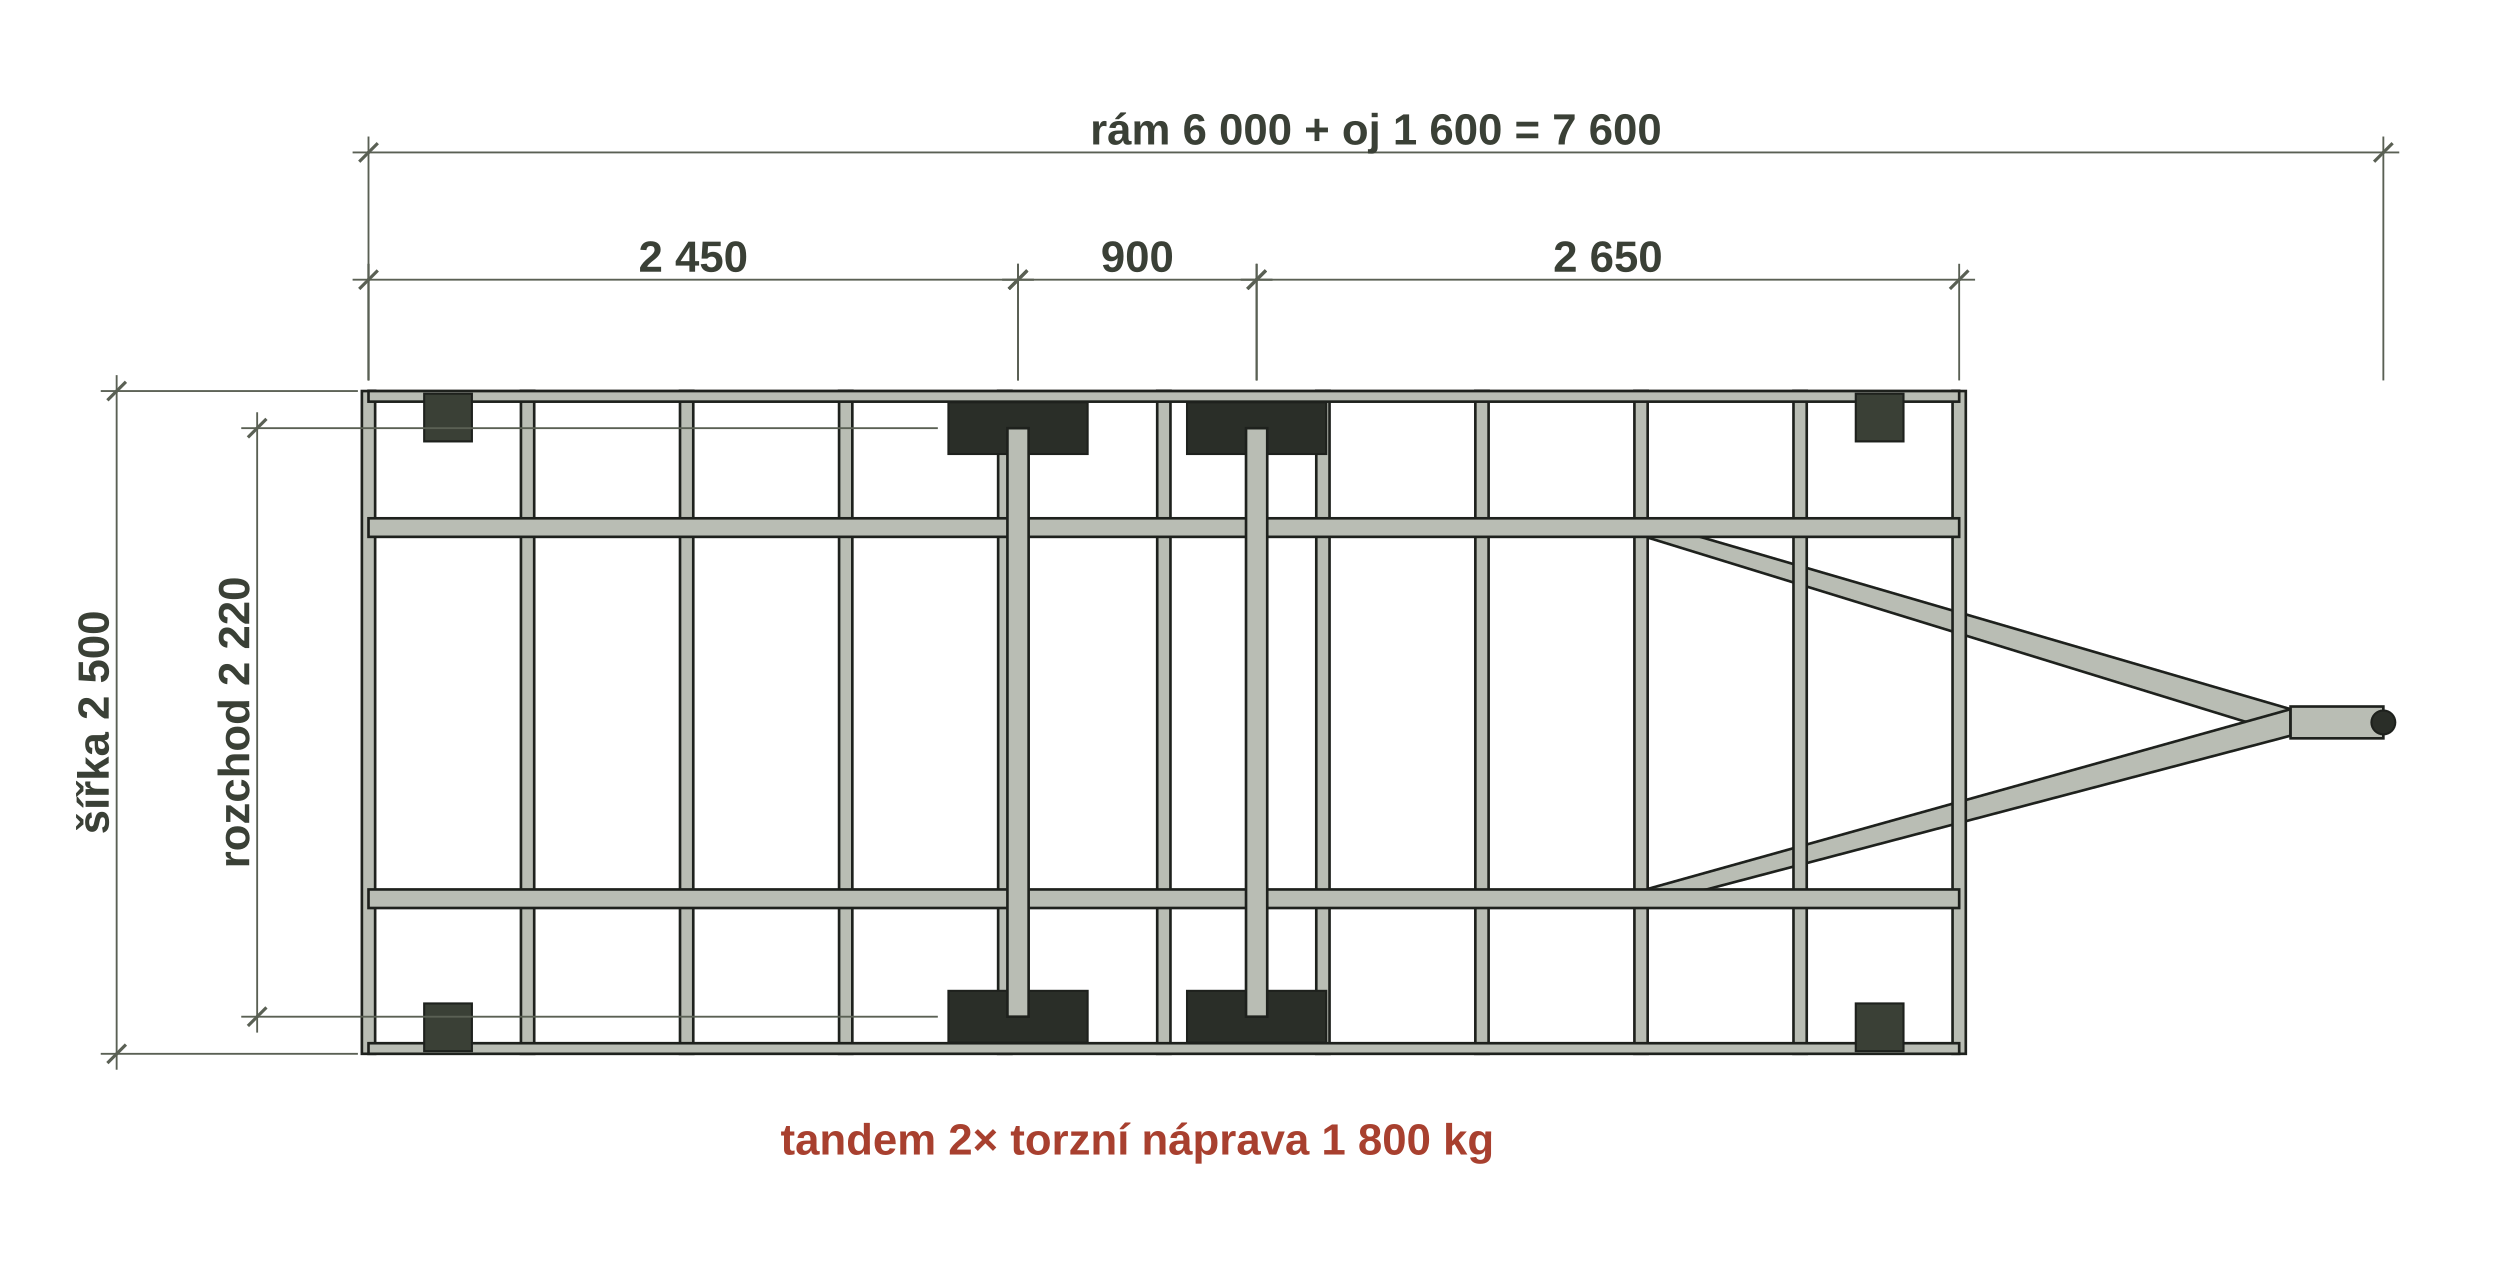
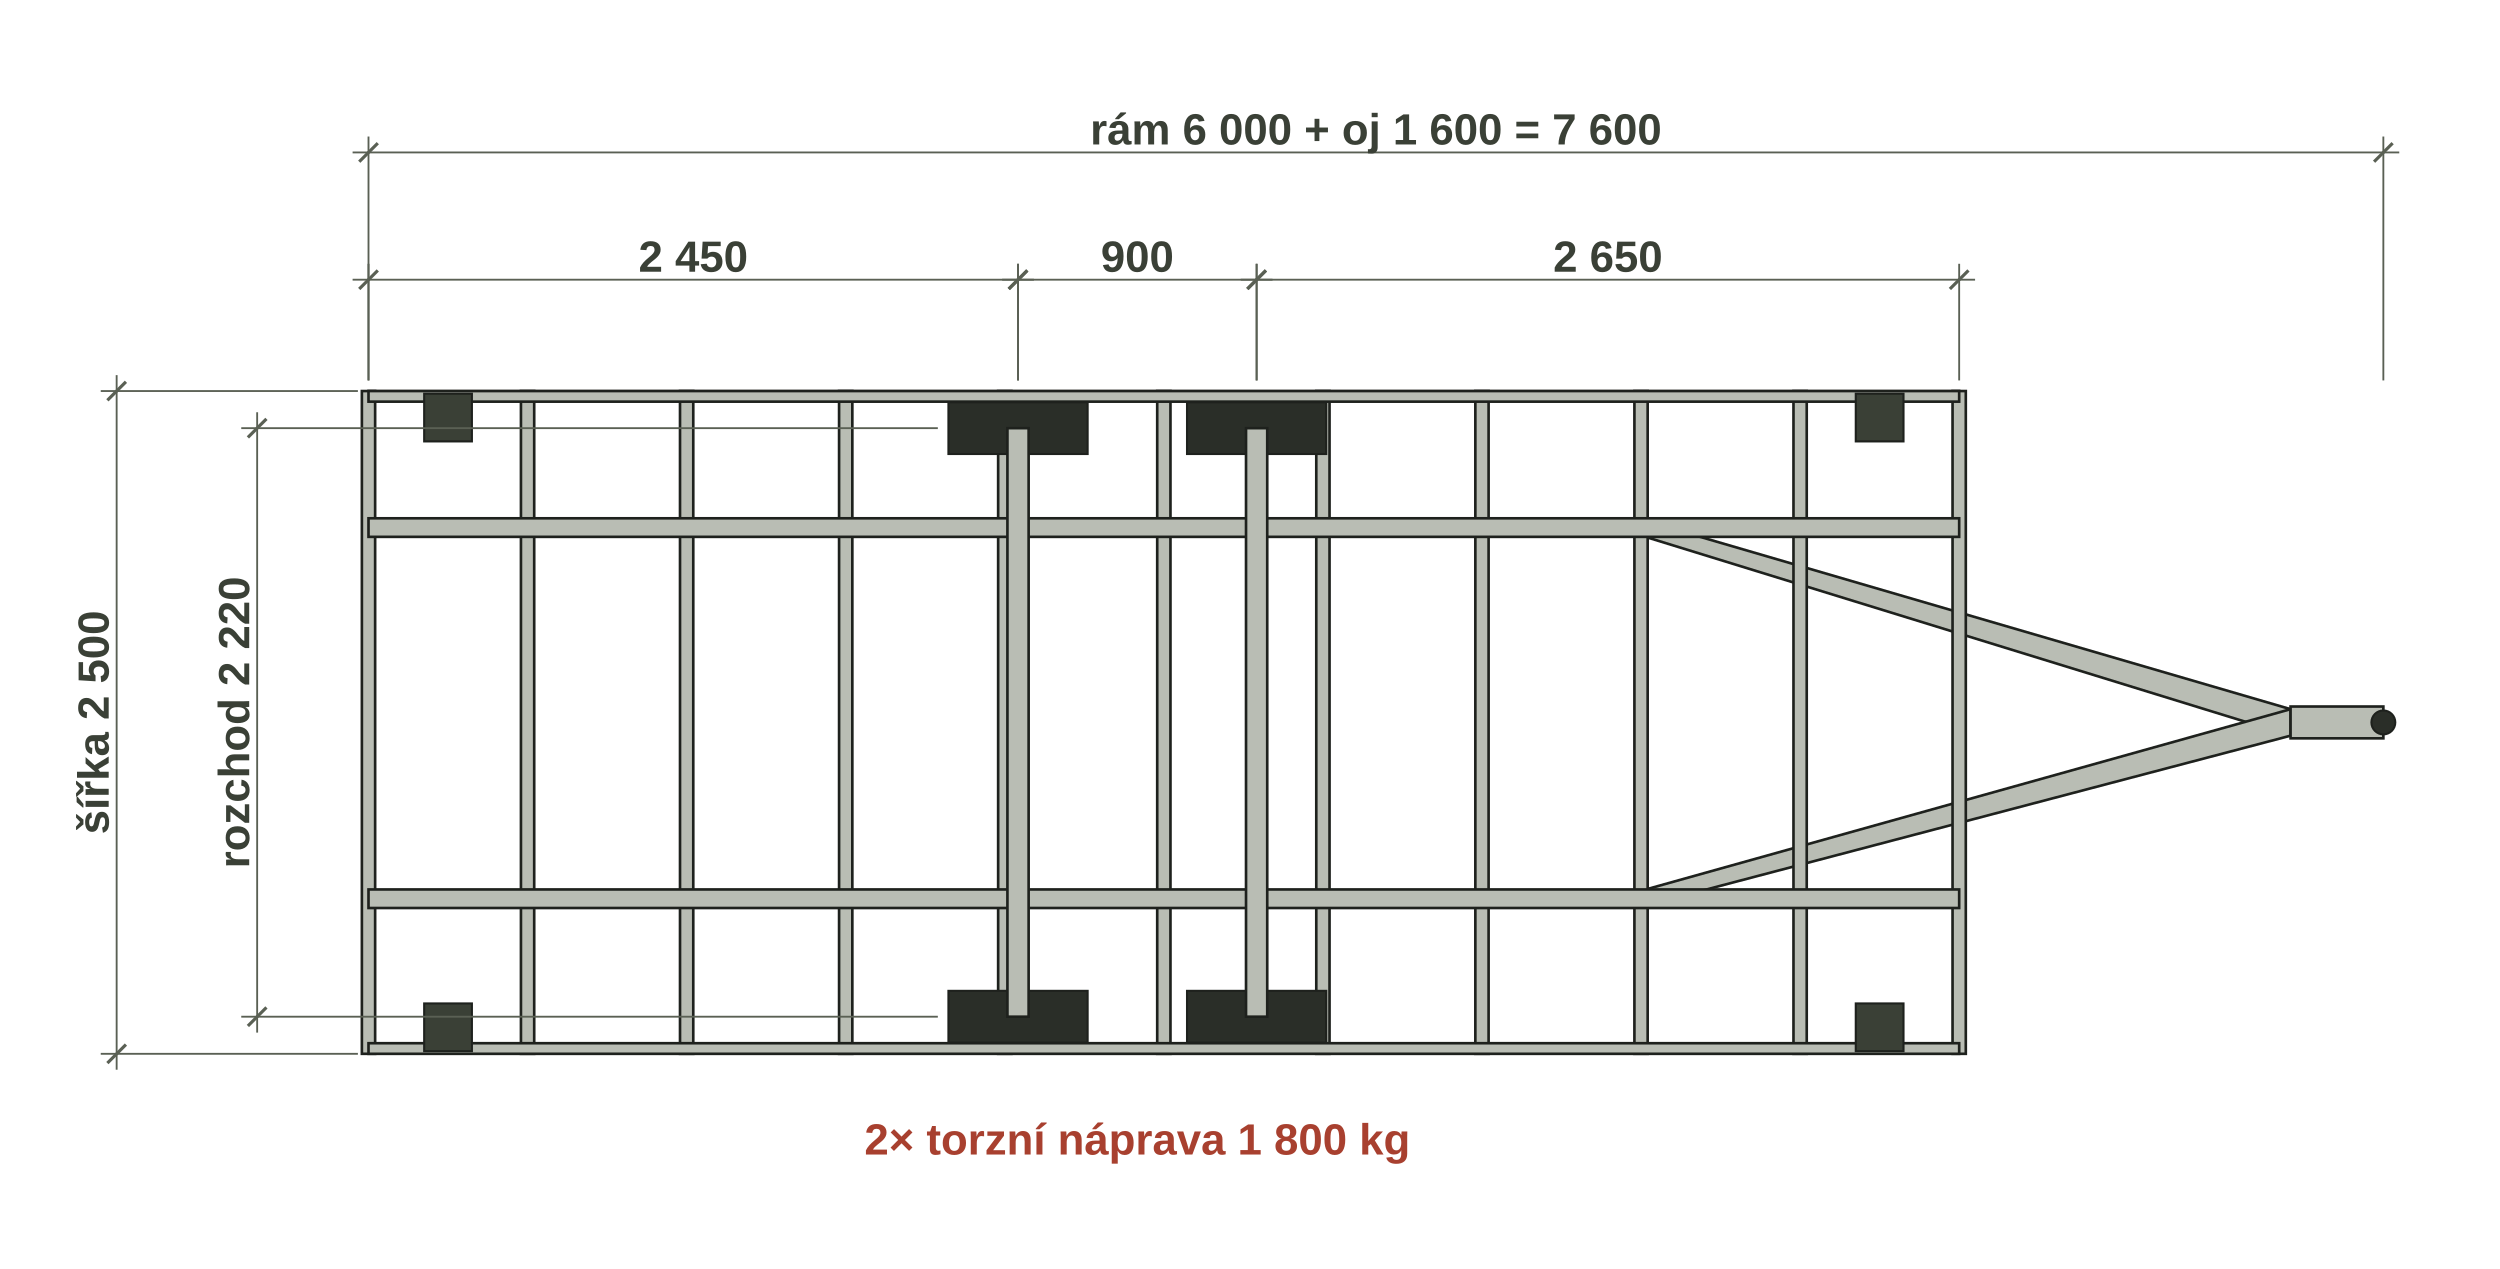
<svg xmlns="http://www.w3.org/2000/svg" viewBox="-1390 -1475 9430 4784.5" class="dwg" style="background:#FBF8F2" role="img" aria-label="">
  <style>
.ln{fill:none;stroke:#1E211D;stroke-width:22;stroke-linejoin:round}.thin{fill:none;stroke:#1E211D;stroke-width:9}
.wall{fill:#3A4036;stroke:#1E211D;stroke-width:8}.body{fill:#E9DCC6;stroke:#1E211D;stroke-width:18}
.roof{fill:#3A4036;stroke:#1E211D;stroke-width:12}.steel{fill:#B9BDB4;stroke:#1E211D;stroke-width:10}
.wheel{fill:#2A2E28;stroke:#1E211D;stroke-width:8}.glass{fill:#CFE0E6;stroke:#1E211D;stroke-width:9}
.fur{fill:#F6F1E8;stroke:#8C8577;stroke-width:8}.room{fill:#FBF8F2}
.dim,.tick{fill:none;stroke:#5A6054;stroke-width:7}.tick{stroke-width:12}.grd{fill:none;stroke:#8C8577;stroke-width:12}
.hl{fill:none;stroke:#A8402F;stroke-width:10;stroke-dasharray:70 45}
text{font-family:Manrope,Arial,sans-serif;fill:#1E211D}.td{fill:#3A4036;font-weight:600}.tl{font-weight:700}
.tm{fill:#5A6054}.tr{fill:#A8402F;font-weight:700}
</style>
  <polygon class="steel" points="4800,485 7250,1200 7250,1300 4800,545" />
  <polygon class="steel" points="4800,1885 7250,1200 7250,1300 4800,1945" />
  <rect class="steel" x="7250" y="1190" width="350" height="120" />
  <circle class="wheel" cx="7600" cy="1250" r="45" />
  <rect class="thin" x="0" y="0" width="6000" height="2500" />
  <rect class="steel" x="-25" y="0" width="50" height="2500" />
  <rect class="steel" x="575" y="0" width="50" height="2500" />
  <rect class="steel" x="1175" y="0" width="50" height="2500" />
  <rect class="steel" x="1775" y="0" width="50" height="2500" />
  <rect class="steel" x="2375" y="0" width="50" height="2500" />
  <rect class="steel" x="2975" y="0" width="50" height="2500" />
  <rect class="steel" x="3575" y="0" width="50" height="2500" />
  <rect class="steel" x="4175" y="0" width="50" height="2500" />
  <rect class="steel" x="4775" y="0" width="50" height="2500" />
  <rect class="steel" x="5375" y="0" width="50" height="2500" />
  <rect class="steel" x="5975" y="0" width="50" height="2500" />
  <rect class="steel" x="0" y="480" width="6000" height="70" />
  <rect class="steel" x="0" y="1880" width="6000" height="70" />
  <rect class="steel" x="0" y="0" width="6000" height="40" />
  <rect class="steel" x="0" y="2460" width="6000" height="40" />
  <rect class="wheel" x="2187.5" y="42.5" width="525" height="195" />
  <rect class="wheel" x="2187.5" y="2262.5" width="525" height="195" />
  <rect class="steel" x="2410" y="140" width="80" height="2220" />
  <rect class="wheel" x="3087.5" y="42.5" width="525" height="195" />
  <rect class="wheel" x="3087.5" y="2262.5" width="525" height="195" />
  <rect class="steel" x="3310" y="140" width="80" height="2220" />
  <rect class="wall" x="210" y="10" width="180" height="180" />
  <rect class="wall" x="210" y="2310" width="180" height="180" />
  <rect class="wall" x="5610" y="10" width="180" height="180" />
  <rect class="wall" x="5610" y="2310" width="180" height="180" />
  <line class="dim" x1="0" y1="-40" x2="0" y2="-960" />
  <line class="dim" x1="7600" y1="-40" x2="7600" y2="-960" />
  <line class="dim" x1="-60" y1="-900" x2="7660" y2="-900" />
  <line class="tick" x1="-35" y1="-865" x2="35" y2="-935" />
  <line class="tick" x1="7565" y1="-865" x2="7635" y2="-935" />
  <text class="td" x="3800" y="-930" font-size="165" text-anchor="middle">rám 6 000 + oj 1 600 = 7 600</text>
  <line class="dim" x1="0" y1="-40" x2="0" y2="-480" />
  <line class="dim" x1="2450" y1="-40" x2="2450" y2="-480" />
  <line class="dim" x1="-60" y1="-420" x2="2510" y2="-420" />
  <line class="tick" x1="-35" y1="-385" x2="35" y2="-455" />
  <line class="tick" x1="2415" y1="-385" x2="2485" y2="-455" />
  <text class="td" x="1225" y="-450" font-size="165" text-anchor="middle">2 450</text>
  <line class="dim" x1="2450" y1="-40" x2="2450" y2="-480" />
  <line class="dim" x1="3350" y1="-40" x2="3350" y2="-480" />
  <line class="dim" x1="2390" y1="-420" x2="3410" y2="-420" />
  <line class="tick" x1="2415" y1="-385" x2="2485" y2="-455" />
  <line class="tick" x1="3315" y1="-385" x2="3385" y2="-455" />
  <text class="td" x="2900" y="-450" font-size="165" text-anchor="middle">900</text>
  <line class="dim" x1="3350" y1="-40" x2="3350" y2="-480" />
  <line class="dim" x1="6000" y1="-40" x2="6000" y2="-480" />
  <line class="dim" x1="3290" y1="-420" x2="6060" y2="-420" />
  <line class="tick" x1="3315" y1="-385" x2="3385" y2="-455" />
  <line class="tick" x1="5965" y1="-385" x2="6035" y2="-455" />
  <text class="td" x="4675" y="-450" font-size="165" text-anchor="middle">2 650</text>
  <line class="dim" x1="-40" y1="0" x2="-1010" y2="0" />
  <line class="dim" x1="-40" y1="2500" x2="-1010" y2="2500" />
  <line class="dim" x1="-950" y1="-60" x2="-950" y2="2560" />
  <line class="tick" x1="-985" y1="35" x2="-915" y2="-35" />
  <line class="tick" x1="-985" y1="2535" x2="-915" y2="2465" />
  <text class="td" x="-980" y="1250" font-size="165" text-anchor="middle" transform="rotate(-90 -980 1250)">šířka 2 500</text>
  <line class="dim" x1="2147.5" y1="140" x2="-480" y2="140" />
  <line class="dim" x1="2147.5" y1="2360" x2="-480" y2="2360" />
  <line class="dim" x1="-420" y1="80" x2="-420" y2="2420" />
  <line class="tick" x1="-455" y1="175" x2="-385" y2="105" />
  <line class="tick" x1="-455" y1="2395" x2="-385" y2="2325" />
  <text class="td" x="-450" y="1250" font-size="165" text-anchor="middle" transform="rotate(-90 -450 1250)">rozchod 2 220</text>
-   <text class="tr" x="2900" y="2880" font-size="165" text-anchor="middle">tandem 2× torzní náprava 1 800 kg</text>
+   <text class="tr" x="2900" y="2880" font-size="165" text-anchor="middle">2× torzní náprava 1 800 kg</text>
</svg>
